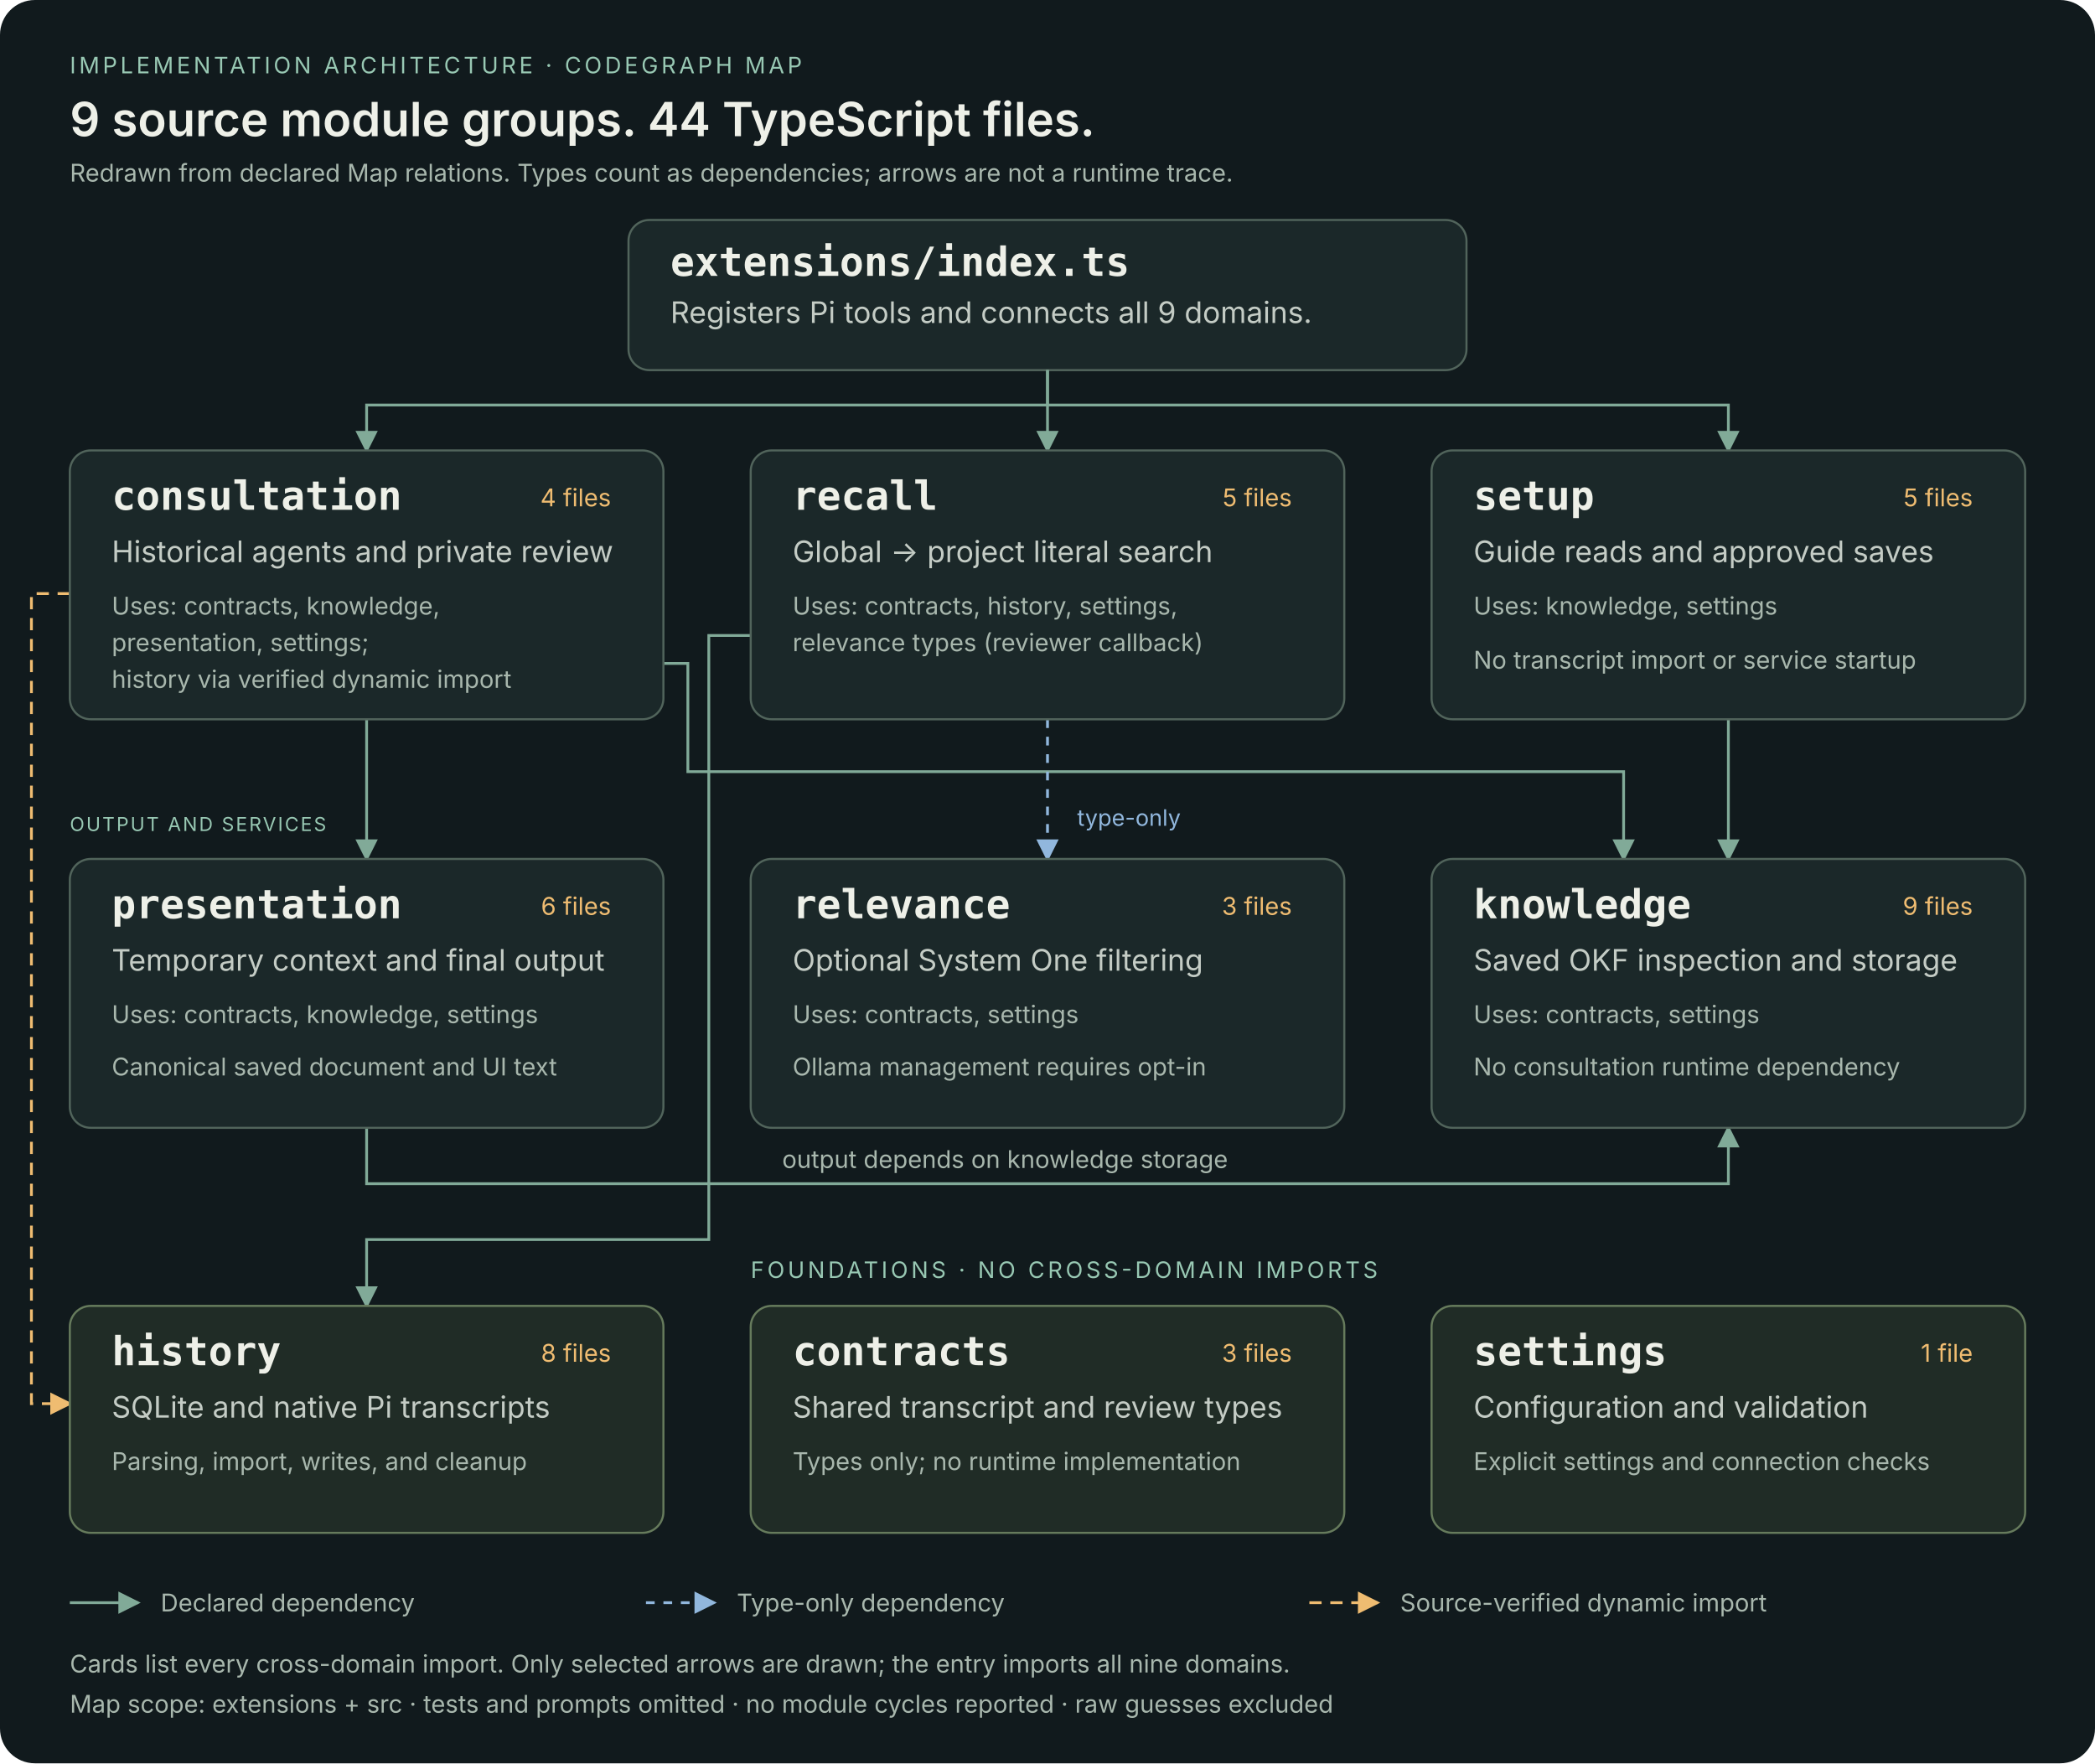
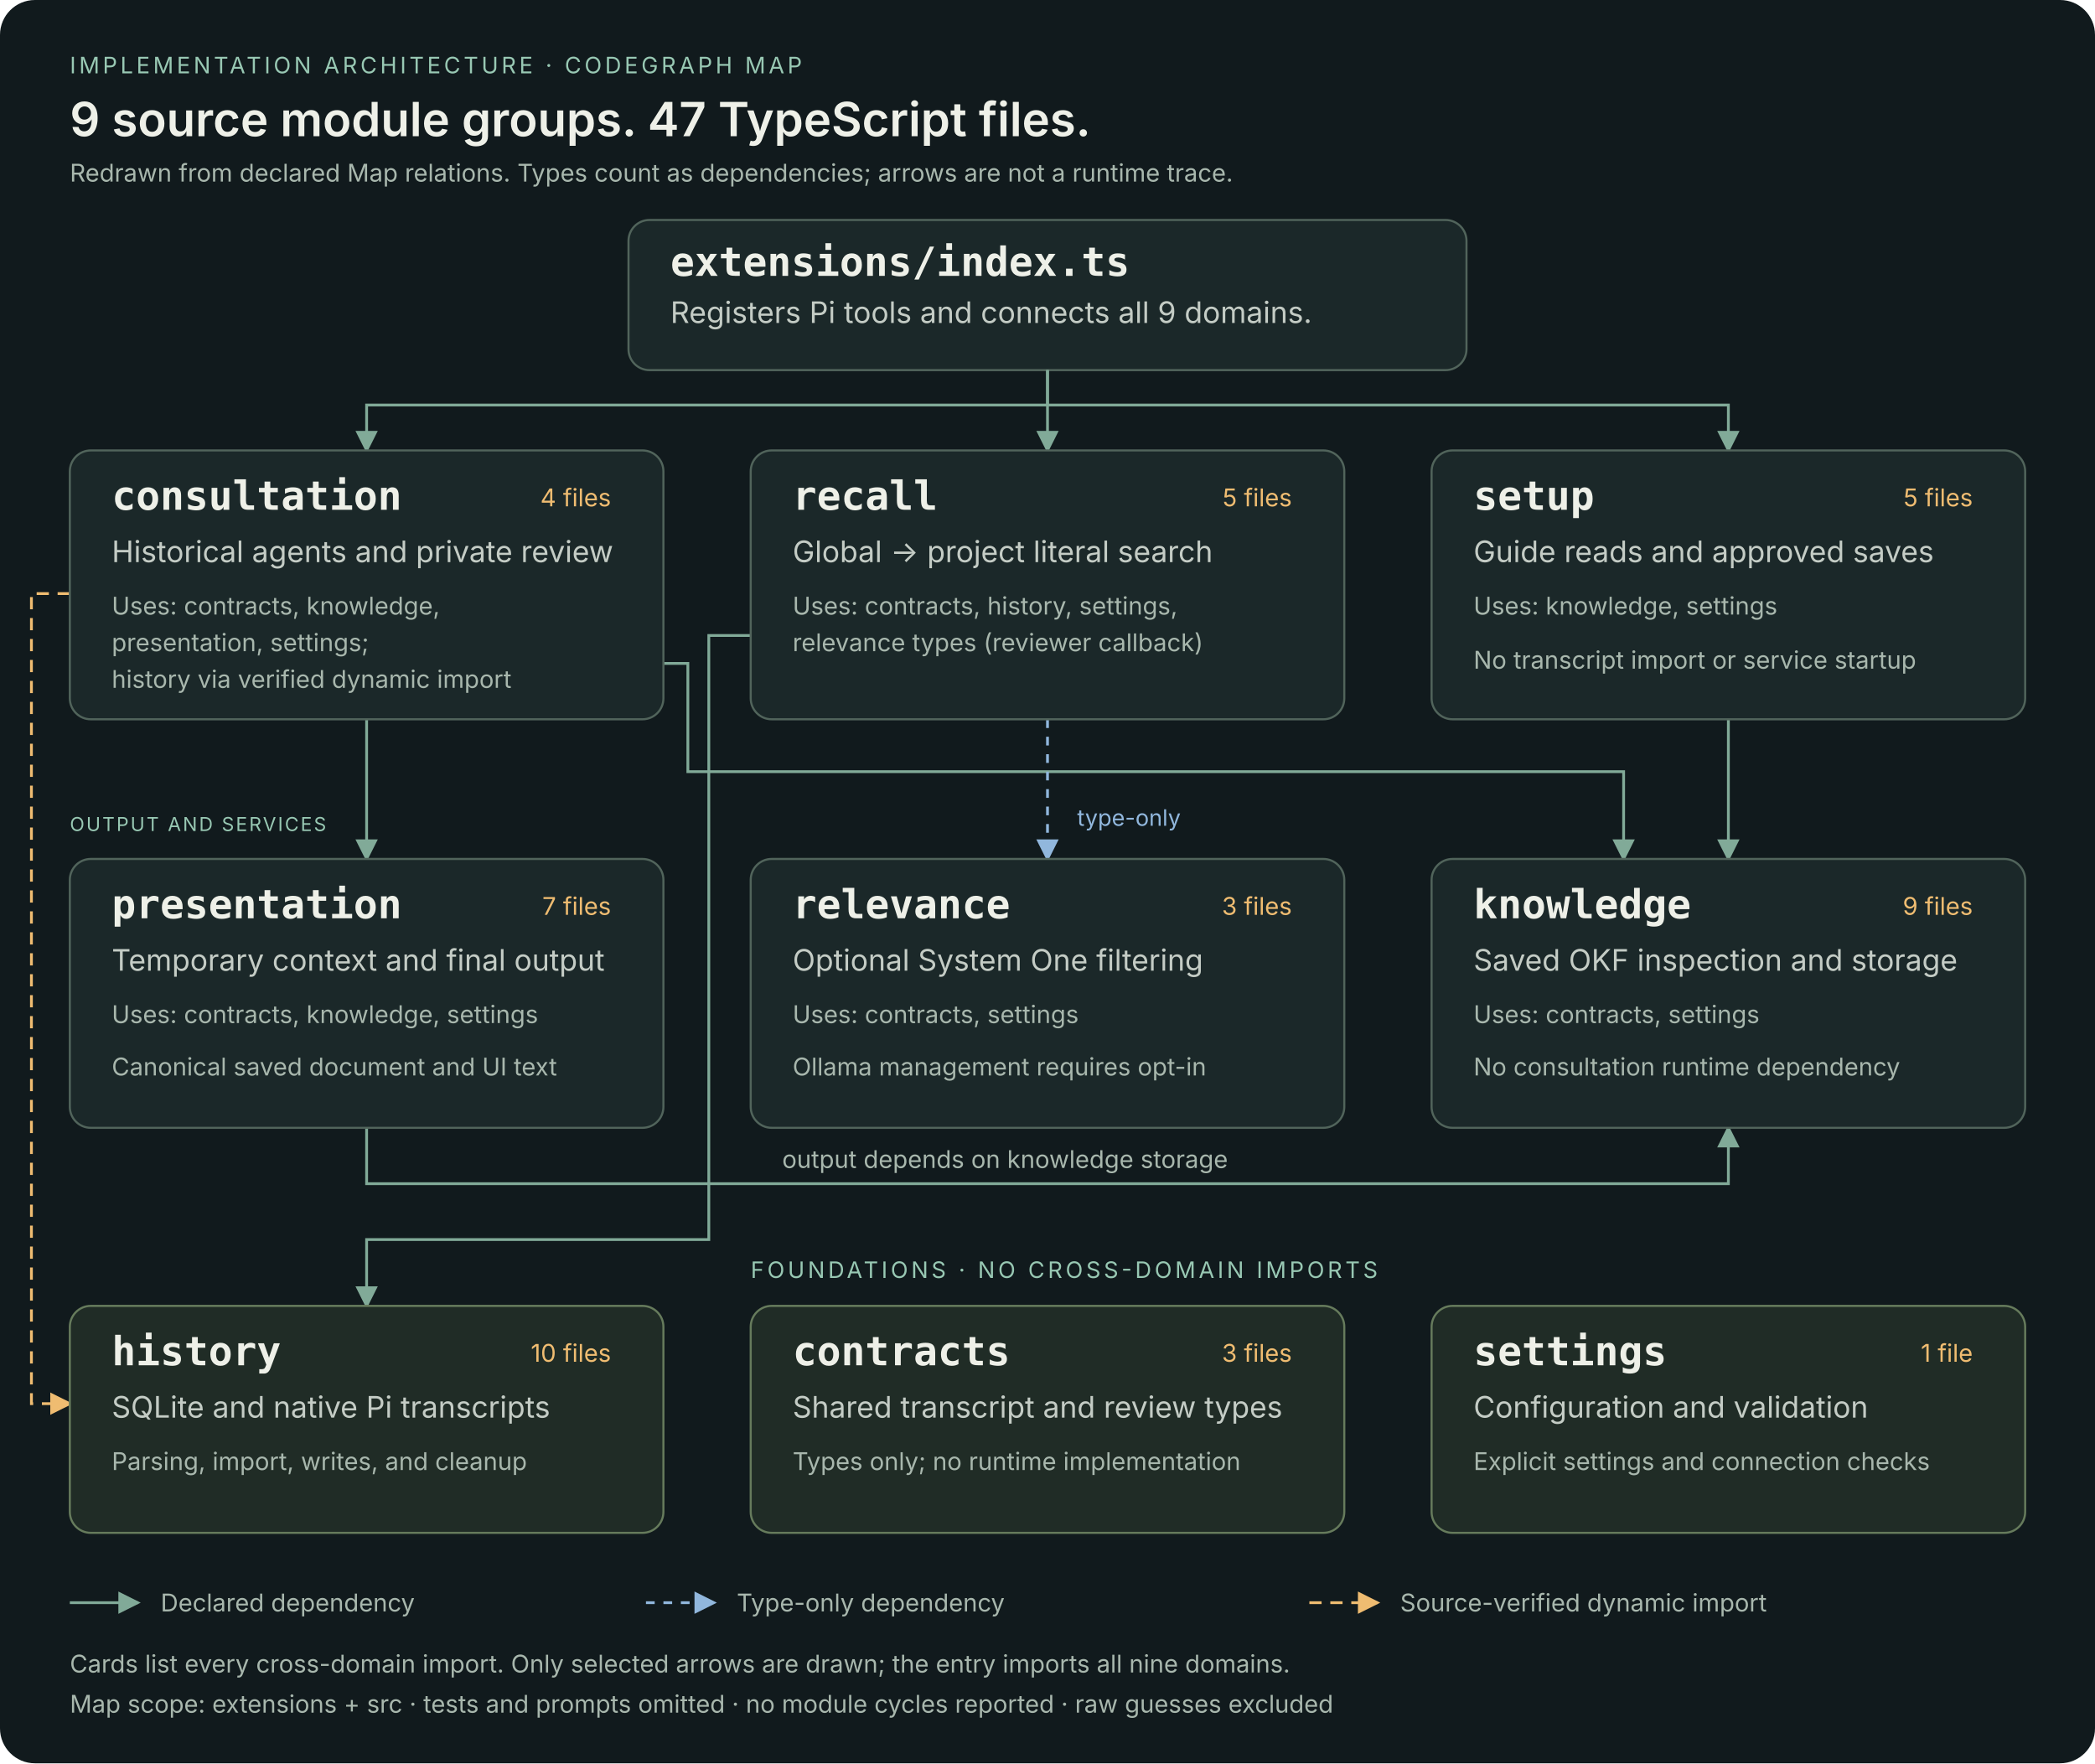
<svg xmlns="http://www.w3.org/2000/svg" width="1200" height="1010" viewBox="0 0 1200 1010" role="img" aria-labelledby="title description">
  <defs>
    <marker id="arrow" markerWidth="8" markerHeight="8" refX="7" refY="4" orient="auto">
      <path d="M0 0L8 4L0 8Z" fill="#81aa98" />
    </marker>
    <marker id="type-arrow" markerWidth="8" markerHeight="8" refX="7" refY="4" orient="auto">
      <path d="M0 0L8 4L0 8Z" fill="#91b7dd" />
    </marker>
    <marker id="dynamic-arrow" markerWidth="8" markerHeight="8" refX="7" refY="4" orient="auto">
      <path d="M0 0L8 4L0 8Z" fill="#efbc71" />
    </marker>
    <style>
      text { font-family: system-ui, -apple-system, sans-serif; fill: #eef0e8; }
      .mono { font-family: ui-monospace, SFMono-Regular, Consolas, monospace; }
      .section { font-size: 13px; letter-spacing: 1.8px; fill: #98c8b3; }
      .name { font-size: 23px; font-weight: 600; }
      .count { font-size: 14px; fill: #efbc71; }
      .body { font-size: 17px; fill: #c4ccc5; }
      .uses { font-size: 14px; fill: #a8b7ad; }
      .card { fill: #1b2829; stroke: #51645b; stroke-width: 1.2; }
      .foundation { fill: #202c26; stroke: #667b5c; stroke-width: 1.2; }
      .edge { fill: none; stroke: #81aa98; stroke-width: 1.6; marker-end: url(#arrow); }
      .type-edge { fill: none; stroke: #91b7dd; stroke-width: 1.6; stroke-dasharray: 5 5; marker-end: url(#type-arrow); }
      .dynamic-edge { fill: none; stroke: #efbc71; stroke-width: 1.6; stroke-dasharray: 7 5; marker-end: url(#dynamic-arrow); }
    </style>
  </defs>
  <rect width="1200" height="1010" rx="20" fill="#111a1d" />
  <text x="40" y="42" class="section">IMPLEMENTATION ARCHITECTURE · CODEGRAPH MAP</text>
-   <text x="40" y="78" font-size="27" font-weight="600">9 source module groups. 44 TypeScript files.</text>
+   <text x="40" y="78" font-size="27" font-weight="600">9 source module groups. 47 TypeScript files.</text>
  <text x="40" y="104" class="uses">Redrawn from declared Map relations. Types count as dependencies; arrows are not a runtime trace.</text>
  <g data-module="extensions/index.ts" data-files="1" data-dependencies="consultation contracts history knowledge presentation recall relevance settings setup">
    <rect x="360" y="126" width="480" height="86" rx="12" class="card" />
    <text x="384" y="158" class="name mono">extensions/index.ts</text>
    <text x="384" y="185" class="body">Registers Pi tools and connects all 9 domains.</text>
  </g>
  <path d="M600 212V232H210V258" class="edge" data-source="extensions/index.ts" data-target="src/consultation" />
  <path d="M600 212V258" class="edge" data-source="extensions/index.ts" data-target="src/recall" />
  <path d="M600 232H990V258" class="edge" data-source="extensions/index.ts" data-target="src/setup" />
  <path d="M210 412V492" class="edge" data-source="src/consultation" data-target="src/presentation" />
  <path d="M380 380H394V442H930V492" class="edge" data-source="src/consultation" data-target="src/knowledge" />
  <path d="M600 412V492" class="type-edge" data-source="src/recall" data-target="src/relevance" />
  <path d="M430 364H406V710H210V748" class="edge" data-source="src/recall" data-target="src/history" />
  <path d="M990 412V492" class="edge" data-source="src/setup" data-target="src/knowledge" />
  <path d="M210 646V678H990V646" class="edge" data-source="src/presentation" data-target="src/knowledge" />
  <path d="M40 340H18V804H40" class="dynamic-edge" data-source="src/consultation" data-target="src/history" />
  <text x="617" y="473" font-size="13" fill="#91b7dd" style="fill:#91b7dd">type-only</text>
  <text x="448" y="669" class="uses">output depends on knowledge storage</text>
  <g data-module="src/consultation" data-files="4" data-dependencies="contracts history knowledge presentation settings">
    <rect x="40" y="258" width="340" height="154" rx="12" class="card" />
    <text x="64" y="292" class="name mono">consultation</text>
    <text x="350" y="290" text-anchor="end" class="count">4 files</text>
    <text x="64" y="322" class="body">Historical agents and private review</text>
    <text x="64" y="352" class="uses">Uses: contracts, knowledge,</text>
    <text x="64" y="373" class="uses">presentation, settings;</text>
    <text x="64" y="394" class="uses">history via verified dynamic import</text>
  </g>
  <g data-module="src/recall" data-files="5" data-dependencies="contracts history relevance settings">
    <rect x="430" y="258" width="340" height="154" rx="12" class="card" />
    <text x="454" y="292" class="name mono">recall</text>
    <text x="740" y="290" text-anchor="end" class="count">5 files</text>
    <text x="454" y="322" class="body">Global → project literal search</text>
    <text x="454" y="352" class="uses">Uses: contracts, history, settings,</text>
    <text x="454" y="373" class="uses">relevance types (reviewer callback)</text>
  </g>
  <g data-module="src/setup" data-files="5" data-dependencies="knowledge settings">
    <rect x="820" y="258" width="340" height="154" rx="12" class="card" />
    <text x="844" y="292" class="name mono">setup</text>
    <text x="1130" y="290" text-anchor="end" class="count">5 files</text>
    <text x="844" y="322" class="body">Guide reads and approved saves</text>
    <text x="844" y="352" class="uses">Uses: knowledge, settings</text>
    <text x="844" y="383" class="uses">No transcript import or service startup</text>
  </g>
  <text x="40" y="476" class="section" style="font-size:11px;letter-spacing:1px">OUTPUT AND SERVICES</text>
-   <g data-module="src/presentation" data-files="6" data-dependencies="contracts knowledge settings">
+   <g data-module="src/presentation" data-files="7" data-dependencies="contracts knowledge settings">
    <rect x="40" y="492" width="340" height="154" rx="12" class="card" />
    <text x="64" y="526" class="name mono">presentation</text>
-     <text x="350" y="524" text-anchor="end" class="count">6 files</text>
+     <text x="350" y="524" text-anchor="end" class="count">7 files</text>
    <text x="64" y="556" class="body">Temporary context and final output</text>
    <text x="64" y="586" class="uses">Uses: contracts, knowledge, settings</text>
    <text x="64" y="616" class="uses">Canonical saved document and UI text</text>
  </g>
  <g data-module="src/relevance" data-files="3" data-dependencies="contracts settings">
    <rect x="430" y="492" width="340" height="154" rx="12" class="card" />
    <text x="454" y="526" class="name mono">relevance</text>
    <text x="740" y="524" text-anchor="end" class="count">3 files</text>
    <text x="454" y="556" class="body">Optional System One filtering</text>
    <text x="454" y="586" class="uses">Uses: contracts, settings</text>
    <text x="454" y="616" class="uses">Ollama management requires opt-in</text>
  </g>
  <g data-module="src/knowledge" data-files="9" data-dependencies="contracts settings">
    <rect x="820" y="492" width="340" height="154" rx="12" class="card" />
    <text x="844" y="526" class="name mono">knowledge</text>
    <text x="1130" y="524" text-anchor="end" class="count">9 files</text>
    <text x="844" y="556" class="body">Saved OKF inspection and storage</text>
    <text x="844" y="586" class="uses">Uses: contracts, settings</text>
    <text x="844" y="616" class="uses">No consultation runtime dependency</text>
  </g>
  <text x="430" y="732" class="section">FOUNDATIONS · NO CROSS-DOMAIN IMPORTS</text>
-   <g data-module="src/history" data-files="8" data-dependencies="">
+   <g data-module="src/history" data-files="10" data-dependencies="">
    <rect x="40" y="748" width="340" height="130" rx="12" class="foundation" />
    <text x="64" y="782" class="name mono">history</text>
-     <text x="350" y="780" text-anchor="end" class="count">8 files</text>
+     <text x="350" y="780" text-anchor="end" class="count">10 files</text>
    <text x="64" y="812" class="body">SQLite and native Pi transcripts</text>
    <text x="64" y="842" class="uses">Parsing, import, writes, and cleanup</text>
  </g>
  <g data-module="src/contracts" data-files="3" data-dependencies="">
    <rect x="430" y="748" width="340" height="130" rx="12" class="foundation" />
    <text x="454" y="782" class="name mono">contracts</text>
    <text x="740" y="780" text-anchor="end" class="count">3 files</text>
    <text x="454" y="812" class="body">Shared transcript and review types</text>
    <text x="454" y="842" class="uses">Types only; no runtime implementation</text>
  </g>
  <g data-module="src/settings" data-files="1" data-dependencies="">
    <rect x="820" y="748" width="340" height="130" rx="12" class="foundation" />
    <text x="844" y="782" class="name mono">settings</text>
    <text x="1130" y="780" text-anchor="end" class="count">1 file</text>
    <text x="844" y="812" class="body">Configuration and validation</text>
    <text x="844" y="842" class="uses">Explicit settings and connection checks</text>
  </g>
  <path d="M40 918H79" class="edge" />
  <text x="92" y="923" class="uses">Declared dependency</text>
  <path d="M370 918H409" class="type-edge" />
  <text x="422" y="923" class="uses">Type-only dependency</text>
  <path d="M750 918H789" class="dynamic-edge" />
  <text x="802" y="923" class="uses">Source-verified dynamic import</text>
  <text x="40" y="958" class="uses">Cards list every cross-domain import. Only selected arrows are drawn; the entry imports all nine domains.</text>
  <text x="40" y="981" class="uses">Map scope: extensions + src · tests and prompts omitted · no module cycles reported · raw guesses excluded</text>
</svg>
